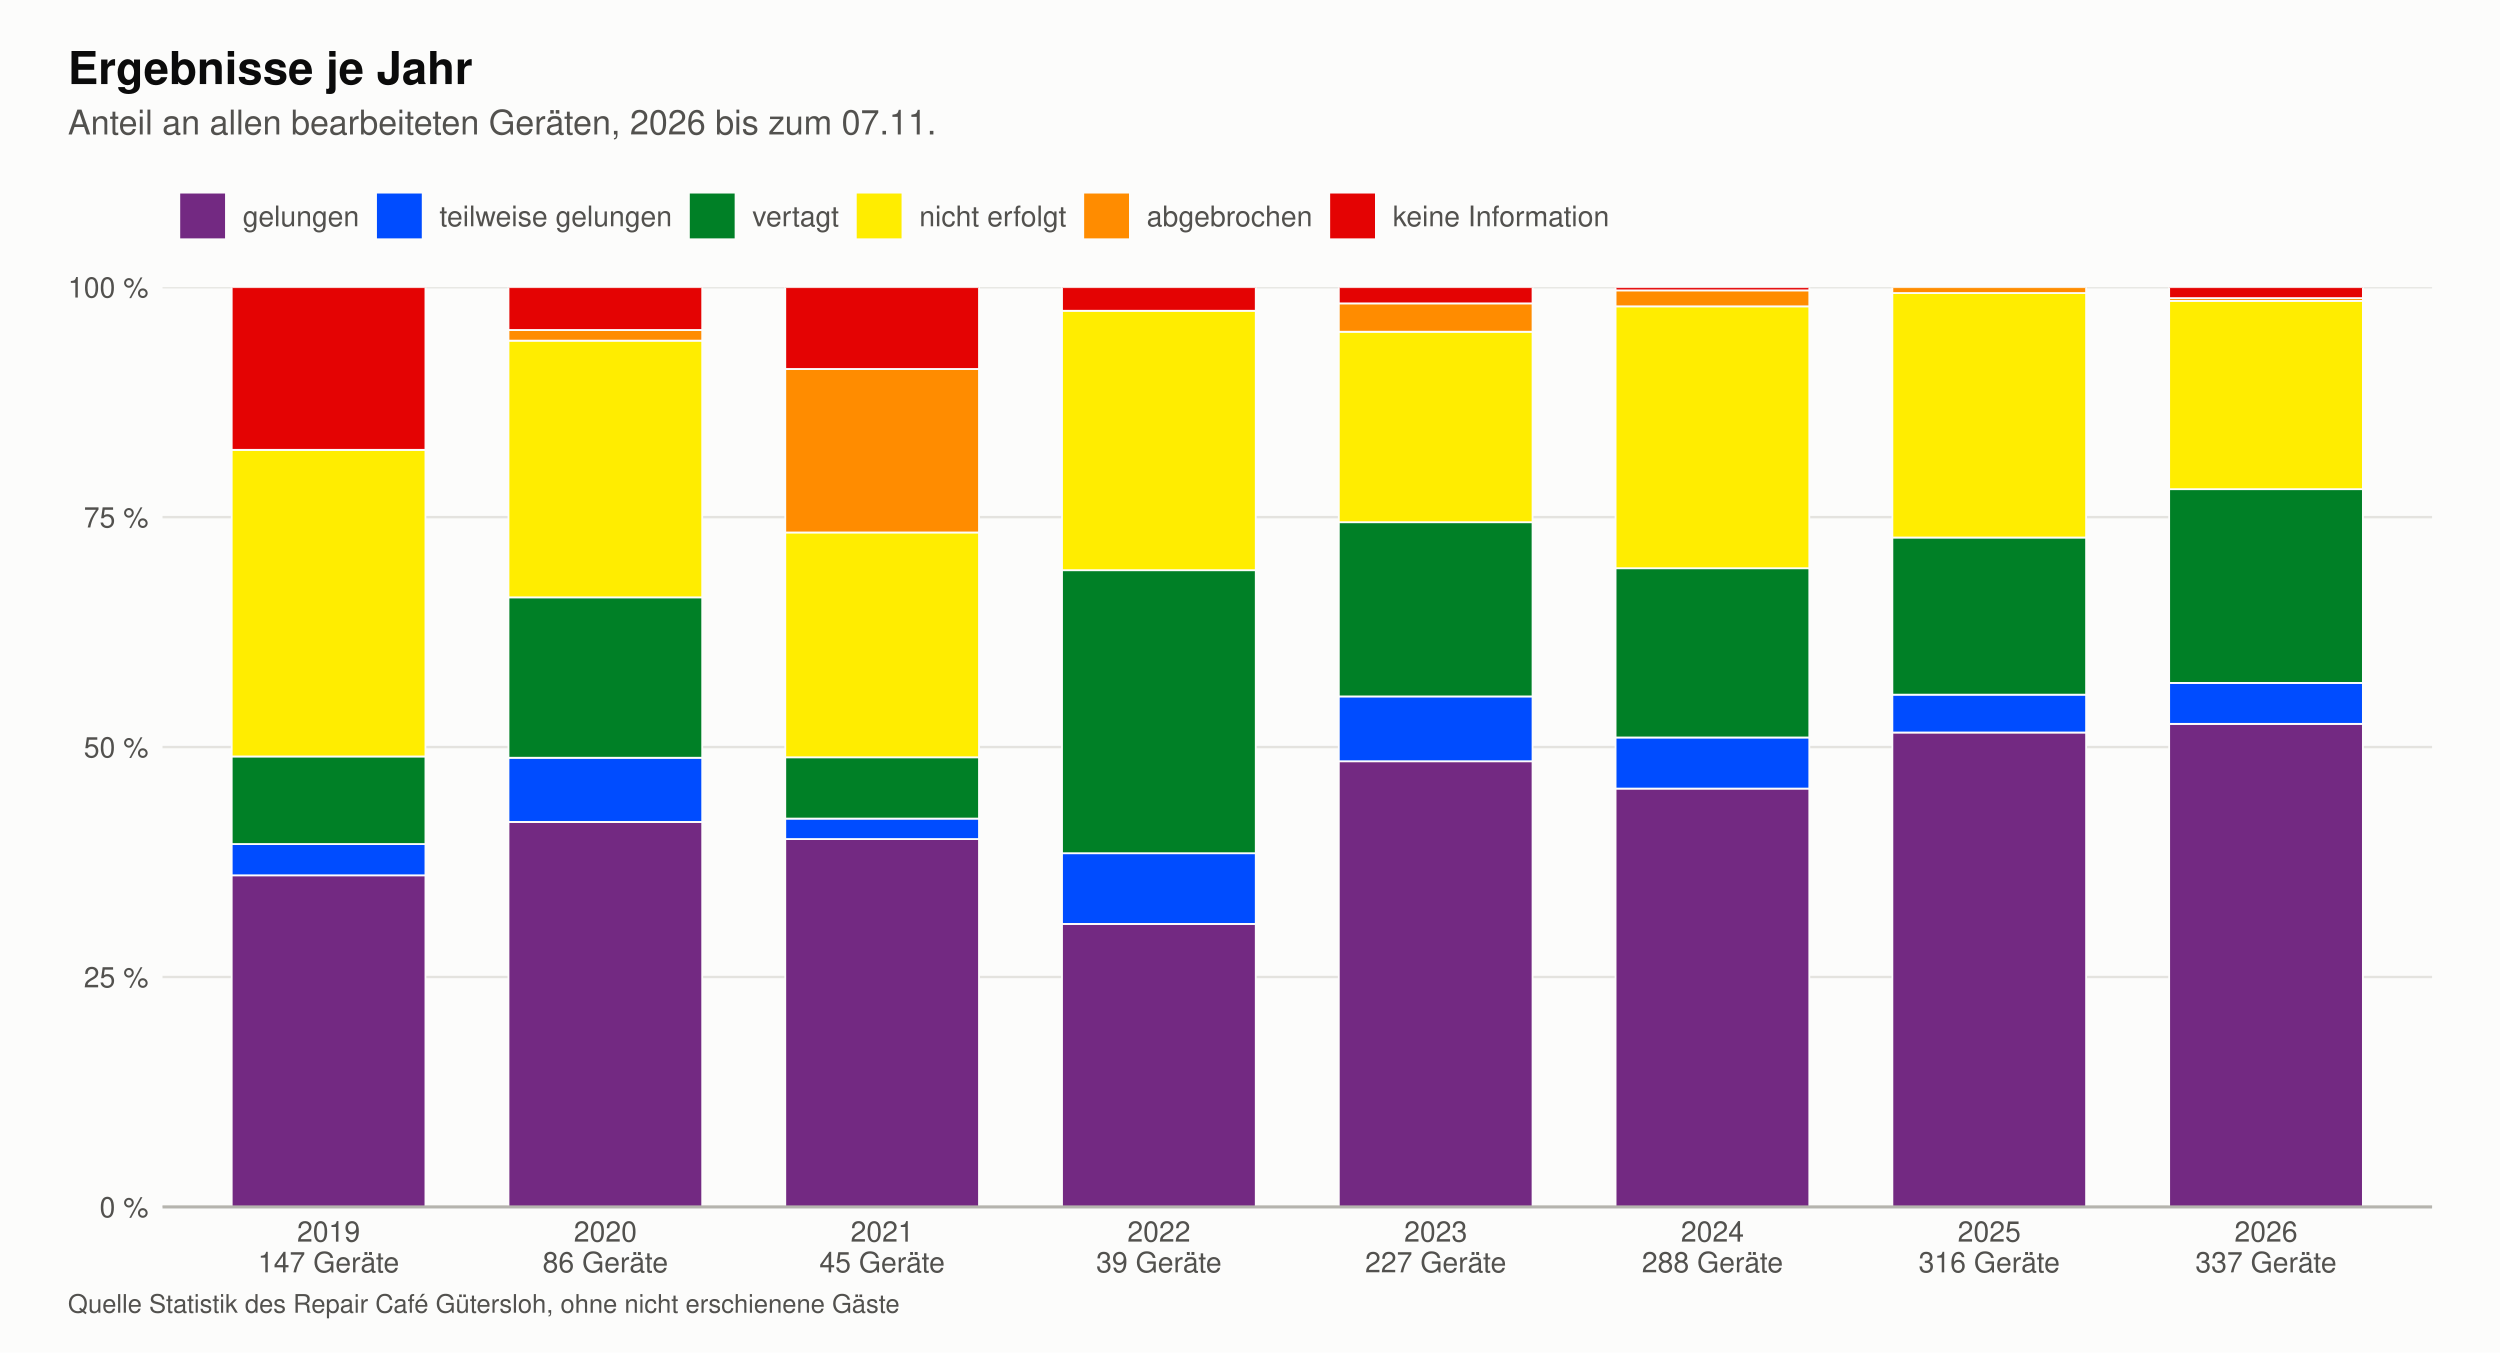
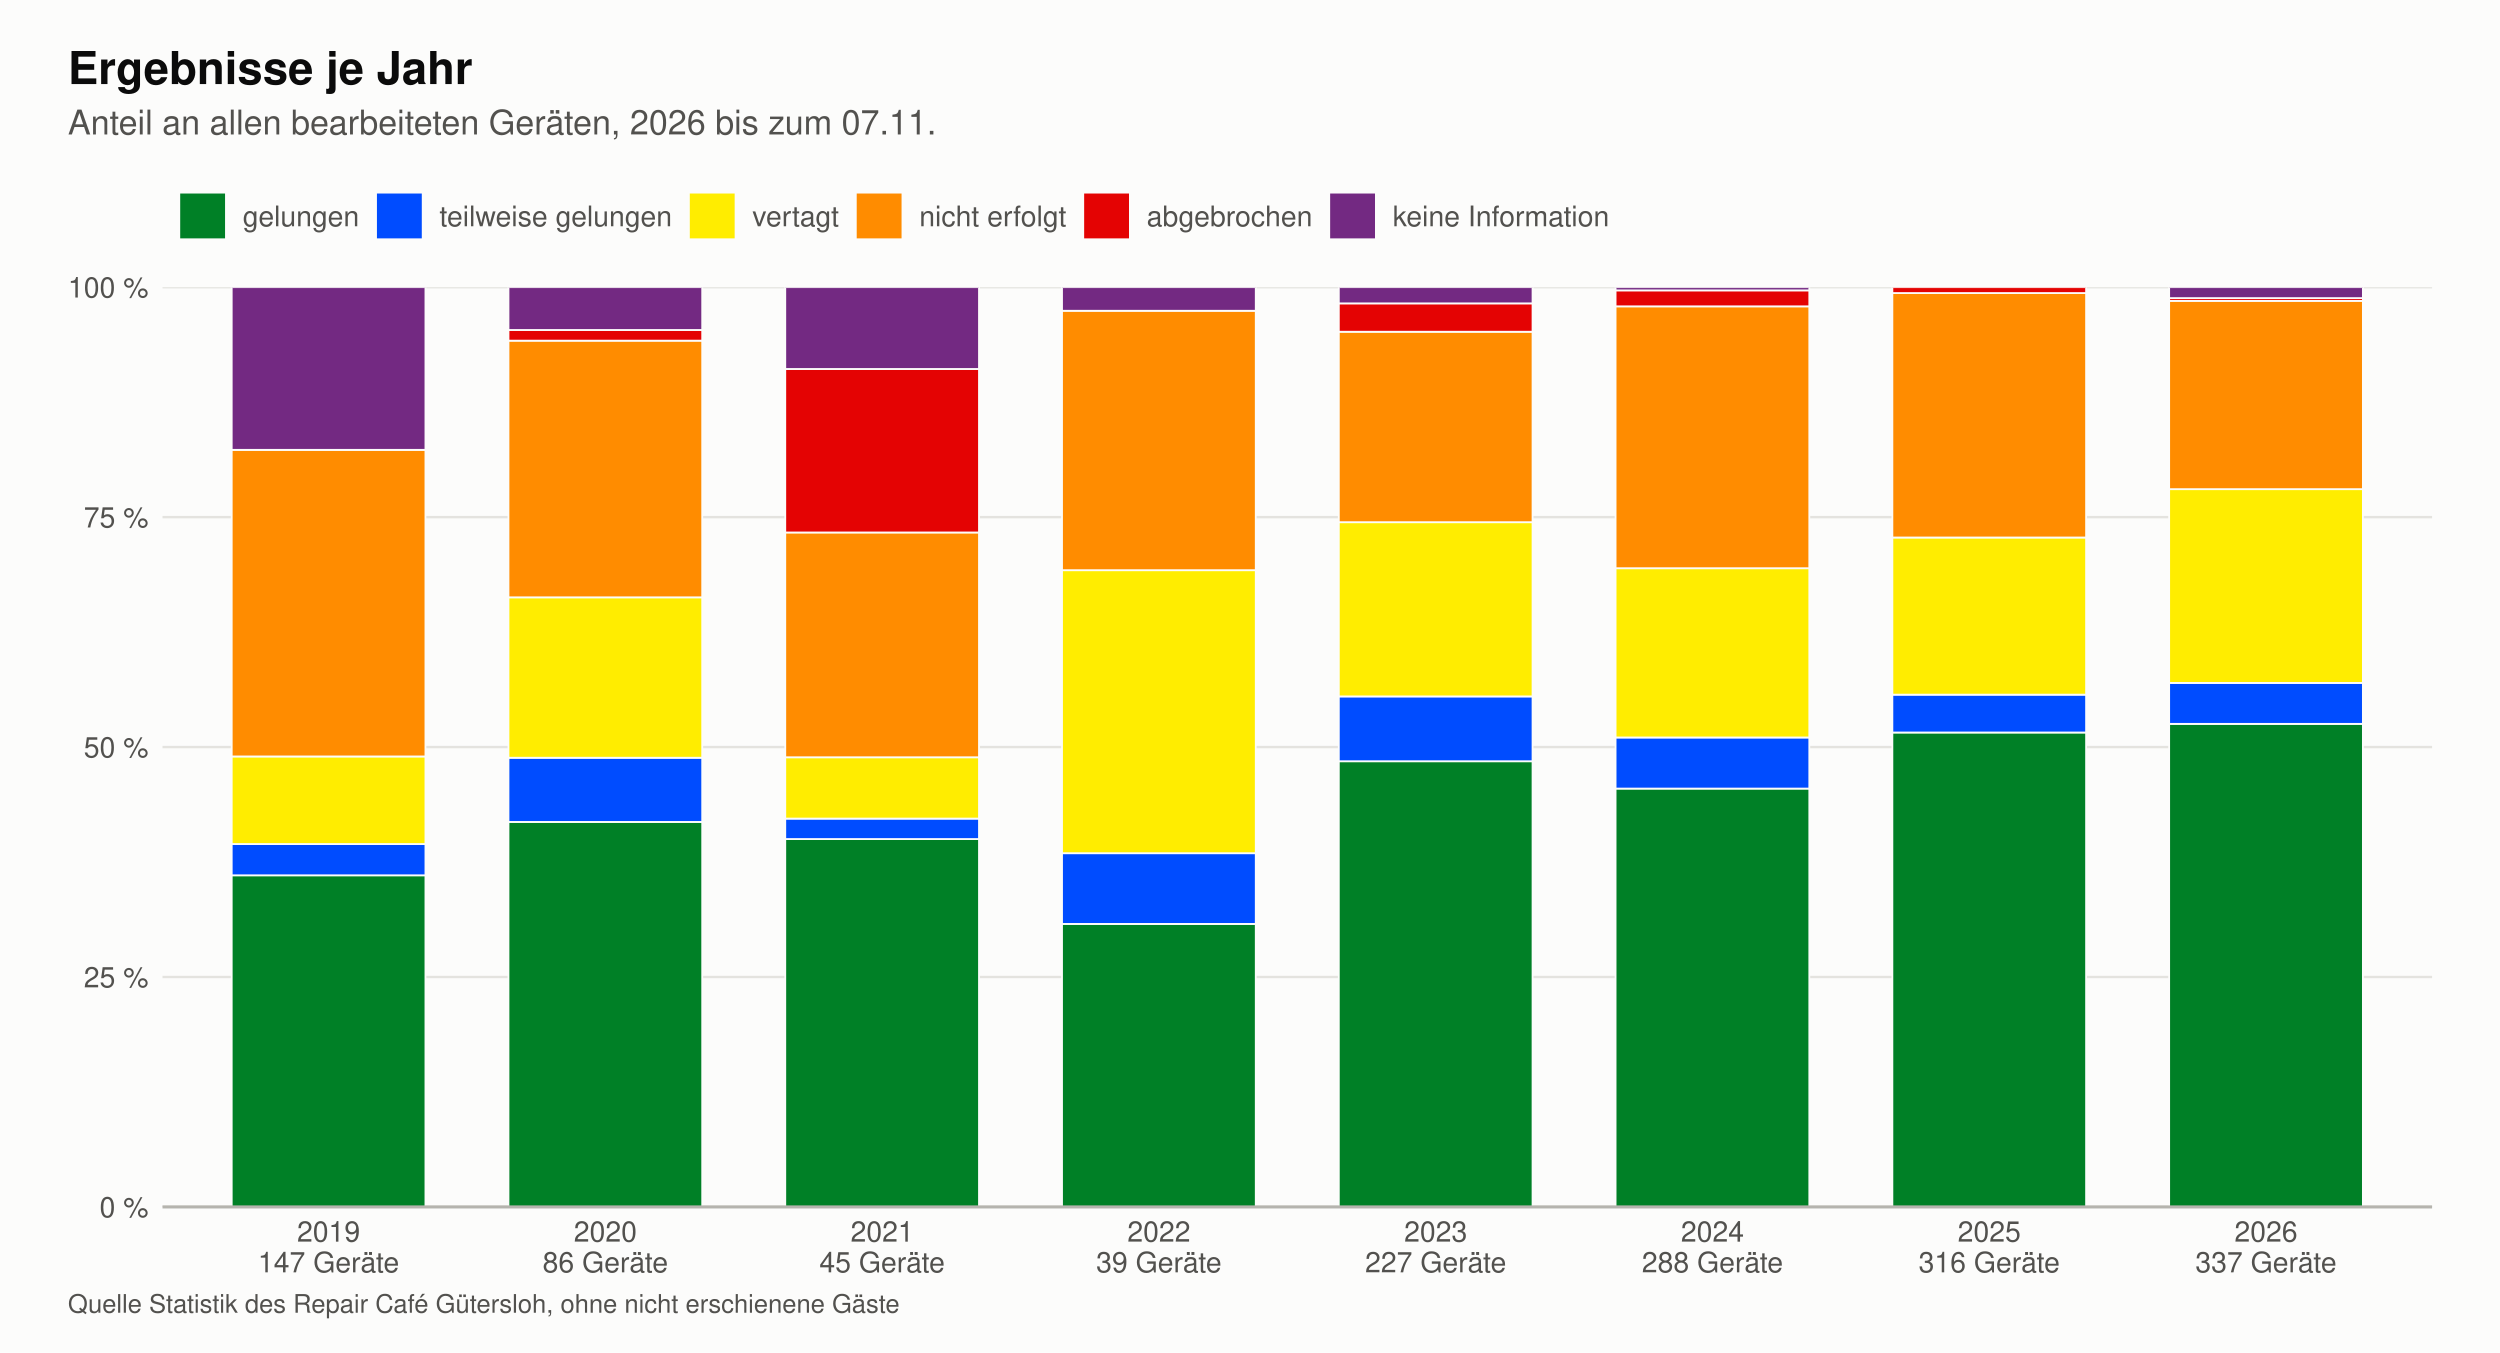
<svg xmlns="http://www.w3.org/2000/svg" width="880.00pt" height="476.00pt" viewBox="0 0 880.00 476.00">
  <g class="svglite">
    <defs>
      <style type="text/css">
    .svglite line, .svglite polyline, .svglite polygon, .svglite path, .svglite rect, .svglite circle {
      fill: none;
      stroke: #000000;
      stroke-linecap: round;
      stroke-linejoin: round;
      stroke-miterlimit: 10.00;
    }
    .svglite text {
      white-space: pre;
    }
    .svglite g.glyphgroup path {
      fill: inherit;
      stroke: none;
    }
  </style>
    </defs>
    <rect width="100%" height="100%" style="stroke: none; fill: #FCFCFB;" />
    <defs>
      <clipPath id="cpMC4wMHw4ODAuMDB8MC4wMHw0NzYuMDA=">
        <rect x="0.00" y="0.00" width="880.00" height="476.00" />
      </clipPath>
    </defs>
    <g clip-path="url(#cpMC4wMHw4ODAuMDB8MC4wMHw0NzYuMDA=)">
      <rect x="0.00" y="0.00" width="880.00" height="476.00" style="stroke-width: 1.07; stroke: none; fill: #FCFCFB;" />
    </g>
    <defs>
      <clipPath id="cpNTcuMjB8ODU2LjA5fDEwMS4wOXw0MjQuODQ=">
        <rect x="57.20" y="101.09" width="798.89" height="323.75" />
      </clipPath>
    </defs>
    <g clip-path="url(#cpNTcuMjB8ODU2LjA5fDEwMS4wOXw0MjQuODQ=)">
      <polyline points="57.20,424.84 856.09,424.84 " style="stroke-width: 0.85; stroke: #E4E3DF; stroke-linecap: butt;" />
      <polyline points="57.20,343.90 856.09,343.90 " style="stroke-width: 0.85; stroke: #E4E3DF; stroke-linecap: butt;" />
      <polyline points="57.20,262.97 856.09,262.97 " style="stroke-width: 0.85; stroke: #E4E3DF; stroke-linecap: butt;" />
      <polyline points="57.20,182.03 856.09,182.03 " style="stroke-width: 0.85; stroke: #E4E3DF; stroke-linecap: butt;" />
      <polyline points="57.20,101.09 856.09,101.09 " style="stroke-width: 0.85; stroke: #E4E3DF; stroke-linecap: butt;" />
-       <rect x="81.56" y="308.11" width="68.20" height="116.73" style="stroke-width: 0.64; stroke: #FCFCFB; stroke-linecap: butt; stroke-linejoin: miter; fill: #732982;" />
+       <rect x="81.56" y="308.11" width="68.20" height="116.73" style="stroke-width: 0.64; stroke: #FCFCFB; stroke-linecap: butt; stroke-linejoin: miter; fill: #008026;" />
      <rect x="81.56" y="297.10" width="68.20" height="11.01" style="stroke-width: 0.64; stroke: #FCFCFB; stroke-linecap: butt; stroke-linejoin: miter; fill: #004CFF;" />
-       <rect x="81.56" y="266.27" width="68.20" height="30.83" style="stroke-width: 0.64; stroke: #FCFCFB; stroke-linecap: butt; stroke-linejoin: miter; fill: #008026;" />
-       <rect x="81.56" y="158.35" width="68.20" height="107.92" style="stroke-width: 0.64; stroke: #FCFCFB; stroke-linecap: butt; stroke-linejoin: miter; fill: #FFED00;" />
-       <rect x="81.56" y="158.35" width="68.20" height="0.00" style="stroke-width: 0.64; stroke: #FCFCFB; stroke-linecap: butt; stroke-linejoin: miter; fill: #FF8C00;" />
-       <rect x="81.56" y="101.09" width="68.20" height="57.26" style="stroke-width: 0.64; stroke: #FCFCFB; stroke-linecap: butt; stroke-linejoin: miter; fill: #E40303;" />
-       <rect x="178.98" y="289.32" width="68.20" height="135.52" style="stroke-width: 0.64; stroke: #FCFCFB; stroke-linecap: butt; stroke-linejoin: miter; fill: #732982;" />
+       <rect x="81.56" y="266.27" width="68.20" height="30.83" style="stroke-width: 0.64; stroke: #FCFCFB; stroke-linecap: butt; stroke-linejoin: miter; fill: #FFED00;" />
+       <rect x="81.56" y="158.35" width="68.20" height="107.92" style="stroke-width: 0.64; stroke: #FCFCFB; stroke-linecap: butt; stroke-linejoin: miter; fill: #FF8C00;" />
+       <rect x="81.56" y="158.35" width="68.20" height="0.00" style="stroke-width: 0.64; stroke: #FCFCFB; stroke-linecap: butt; stroke-linejoin: miter; fill: #E40303;" />
+       <rect x="81.56" y="101.09" width="68.20" height="57.26" style="stroke-width: 0.64; stroke: #FCFCFB; stroke-linecap: butt; stroke-linejoin: miter; fill: #732982;" />
+       <rect x="178.98" y="289.32" width="68.20" height="135.52" style="stroke-width: 0.64; stroke: #FCFCFB; stroke-linecap: butt; stroke-linejoin: miter; fill: #008026;" />
      <rect x="178.98" y="266.73" width="68.20" height="22.59" style="stroke-width: 0.64; stroke: #FCFCFB; stroke-linecap: butt; stroke-linejoin: miter; fill: #004CFF;" />
-       <rect x="178.98" y="210.26" width="68.20" height="56.47" style="stroke-width: 0.64; stroke: #FCFCFB; stroke-linecap: butt; stroke-linejoin: miter; fill: #008026;" />
-       <rect x="178.98" y="119.91" width="68.20" height="90.35" style="stroke-width: 0.64; stroke: #FCFCFB; stroke-linecap: butt; stroke-linejoin: miter; fill: #FFED00;" />
-       <rect x="178.98" y="116.15" width="68.20" height="3.76" style="stroke-width: 0.64; stroke: #FCFCFB; stroke-linecap: butt; stroke-linejoin: miter; fill: #FF8C00;" />
-       <rect x="178.98" y="101.09" width="68.20" height="15.06" style="stroke-width: 0.64; stroke: #FCFCFB; stroke-linecap: butt; stroke-linejoin: miter; fill: #E40303;" />
-       <rect x="276.41" y="295.34" width="68.20" height="129.50" style="stroke-width: 0.64; stroke: #FCFCFB; stroke-linecap: butt; stroke-linejoin: miter; fill: #732982;" />
+       <rect x="178.98" y="210.26" width="68.20" height="56.47" style="stroke-width: 0.64; stroke: #FCFCFB; stroke-linecap: butt; stroke-linejoin: miter; fill: #FFED00;" />
+       <rect x="178.98" y="119.91" width="68.20" height="90.35" style="stroke-width: 0.64; stroke: #FCFCFB; stroke-linecap: butt; stroke-linejoin: miter; fill: #FF8C00;" />
+       <rect x="178.98" y="116.15" width="68.20" height="3.76" style="stroke-width: 0.64; stroke: #FCFCFB; stroke-linecap: butt; stroke-linejoin: miter; fill: #E40303;" />
+       <rect x="178.98" y="101.09" width="68.20" height="15.06" style="stroke-width: 0.64; stroke: #FCFCFB; stroke-linecap: butt; stroke-linejoin: miter; fill: #732982;" />
+       <rect x="276.41" y="295.34" width="68.20" height="129.50" style="stroke-width: 0.64; stroke: #FCFCFB; stroke-linecap: butt; stroke-linejoin: miter; fill: #008026;" />
      <rect x="276.41" y="288.15" width="68.20" height="7.19" style="stroke-width: 0.64; stroke: #FCFCFB; stroke-linecap: butt; stroke-linejoin: miter; fill: #004CFF;" />
-       <rect x="276.41" y="266.56" width="68.20" height="21.58" style="stroke-width: 0.64; stroke: #FCFCFB; stroke-linecap: butt; stroke-linejoin: miter; fill: #008026;" />
-       <rect x="276.41" y="187.42" width="68.20" height="79.14" style="stroke-width: 0.64; stroke: #FCFCFB; stroke-linecap: butt; stroke-linejoin: miter; fill: #FFED00;" />
-       <rect x="276.41" y="129.87" width="68.20" height="57.56" style="stroke-width: 0.64; stroke: #FCFCFB; stroke-linecap: butt; stroke-linejoin: miter; fill: #FF8C00;" />
-       <rect x="276.41" y="101.09" width="68.20" height="28.78" style="stroke-width: 0.64; stroke: #FCFCFB; stroke-linecap: butt; stroke-linejoin: miter; fill: #E40303;" />
-       <rect x="373.83" y="325.23" width="68.20" height="99.62" style="stroke-width: 0.64; stroke: #FCFCFB; stroke-linecap: butt; stroke-linejoin: miter; fill: #732982;" />
+       <rect x="276.41" y="266.56" width="68.20" height="21.58" style="stroke-width: 0.64; stroke: #FCFCFB; stroke-linecap: butt; stroke-linejoin: miter; fill: #FFED00;" />
+       <rect x="276.41" y="187.42" width="68.20" height="79.14" style="stroke-width: 0.64; stroke: #FCFCFB; stroke-linecap: butt; stroke-linejoin: miter; fill: #FF8C00;" />
+       <rect x="276.41" y="129.87" width="68.20" height="57.56" style="stroke-width: 0.64; stroke: #FCFCFB; stroke-linecap: butt; stroke-linejoin: miter; fill: #E40303;" />
+       <rect x="276.41" y="101.09" width="68.20" height="28.78" style="stroke-width: 0.64; stroke: #FCFCFB; stroke-linecap: butt; stroke-linejoin: miter; fill: #732982;" />
+       <rect x="373.83" y="325.23" width="68.20" height="99.62" style="stroke-width: 0.64; stroke: #FCFCFB; stroke-linecap: butt; stroke-linejoin: miter; fill: #008026;" />
      <rect x="373.83" y="300.32" width="68.20" height="24.90" style="stroke-width: 0.64; stroke: #FCFCFB; stroke-linecap: butt; stroke-linejoin: miter; fill: #004CFF;" />
-       <rect x="373.83" y="200.71" width="68.20" height="99.62" style="stroke-width: 0.64; stroke: #FCFCFB; stroke-linecap: butt; stroke-linejoin: miter; fill: #008026;" />
-       <rect x="373.83" y="109.39" width="68.20" height="91.31" style="stroke-width: 0.64; stroke: #FCFCFB; stroke-linecap: butt; stroke-linejoin: miter; fill: #FFED00;" />
-       <rect x="373.83" y="109.39" width="68.20" height="0.00" style="stroke-width: 0.64; stroke: #FCFCFB; stroke-linecap: butt; stroke-linejoin: miter; fill: #FF8C00;" />
-       <rect x="373.83" y="101.09" width="68.20" height="8.30" style="stroke-width: 0.64; stroke: #FCFCFB; stroke-linecap: butt; stroke-linejoin: miter; fill: #E40303;" />
-       <rect x="471.26" y="267.96" width="68.20" height="156.88" style="stroke-width: 0.64; stroke: #FCFCFB; stroke-linecap: butt; stroke-linejoin: miter; fill: #732982;" />
+       <rect x="373.83" y="200.71" width="68.20" height="99.62" style="stroke-width: 0.64; stroke: #FCFCFB; stroke-linecap: butt; stroke-linejoin: miter; fill: #FFED00;" />
+       <rect x="373.83" y="109.39" width="68.20" height="91.31" style="stroke-width: 0.64; stroke: #FCFCFB; stroke-linecap: butt; stroke-linejoin: miter; fill: #FF8C00;" />
+       <rect x="373.83" y="109.39" width="68.20" height="0.00" style="stroke-width: 0.64; stroke: #FCFCFB; stroke-linecap: butt; stroke-linejoin: miter; fill: #E40303;" />
+       <rect x="373.83" y="101.09" width="68.20" height="8.30" style="stroke-width: 0.64; stroke: #FCFCFB; stroke-linecap: butt; stroke-linejoin: miter; fill: #732982;" />
+       <rect x="471.26" y="267.96" width="68.20" height="156.88" style="stroke-width: 0.64; stroke: #FCFCFB; stroke-linecap: butt; stroke-linejoin: miter; fill: #008026;" />
      <rect x="471.26" y="245.14" width="68.20" height="22.82" style="stroke-width: 0.64; stroke: #FCFCFB; stroke-linecap: butt; stroke-linejoin: miter; fill: #004CFF;" />
-       <rect x="471.26" y="183.81" width="68.20" height="61.33" style="stroke-width: 0.64; stroke: #FCFCFB; stroke-linecap: butt; stroke-linejoin: miter; fill: #008026;" />
-       <rect x="471.26" y="116.78" width="68.20" height="67.03" style="stroke-width: 0.64; stroke: #FCFCFB; stroke-linecap: butt; stroke-linejoin: miter; fill: #FFED00;" />
-       <rect x="471.26" y="106.79" width="68.20" height="9.98" style="stroke-width: 0.64; stroke: #FCFCFB; stroke-linecap: butt; stroke-linejoin: miter; fill: #FF8C00;" />
-       <rect x="471.26" y="101.09" width="68.20" height="5.70" style="stroke-width: 0.64; stroke: #FCFCFB; stroke-linecap: butt; stroke-linejoin: miter; fill: #E40303;" />
-       <rect x="568.68" y="277.58" width="68.20" height="147.26" style="stroke-width: 0.64; stroke: #FCFCFB; stroke-linecap: butt; stroke-linejoin: miter; fill: #732982;" />
+       <rect x="471.26" y="183.81" width="68.20" height="61.33" style="stroke-width: 0.64; stroke: #FCFCFB; stroke-linecap: butt; stroke-linejoin: miter; fill: #FFED00;" />
+       <rect x="471.26" y="116.78" width="68.20" height="67.03" style="stroke-width: 0.64; stroke: #FCFCFB; stroke-linecap: butt; stroke-linejoin: miter; fill: #FF8C00;" />
+       <rect x="471.26" y="106.79" width="68.20" height="9.98" style="stroke-width: 0.64; stroke: #FCFCFB; stroke-linecap: butt; stroke-linejoin: miter; fill: #E40303;" />
+       <rect x="471.26" y="101.09" width="68.20" height="5.70" style="stroke-width: 0.64; stroke: #FCFCFB; stroke-linecap: butt; stroke-linejoin: miter; fill: #732982;" />
+       <rect x="568.68" y="277.58" width="68.20" height="147.26" style="stroke-width: 0.64; stroke: #FCFCFB; stroke-linecap: butt; stroke-linejoin: miter; fill: #008026;" />
      <rect x="568.68" y="259.59" width="68.20" height="17.99" style="stroke-width: 0.64; stroke: #FCFCFB; stroke-linecap: butt; stroke-linejoin: miter; fill: #004CFF;" />
-       <rect x="568.68" y="200.01" width="68.20" height="59.58" style="stroke-width: 0.64; stroke: #FCFCFB; stroke-linecap: butt; stroke-linejoin: miter; fill: #008026;" />
-       <rect x="568.68" y="107.83" width="68.20" height="92.18" style="stroke-width: 0.64; stroke: #FCFCFB; stroke-linecap: butt; stroke-linejoin: miter; fill: #FFED00;" />
-       <rect x="568.68" y="102.21" width="68.20" height="5.62" style="stroke-width: 0.64; stroke: #FCFCFB; stroke-linecap: butt; stroke-linejoin: miter; fill: #FF8C00;" />
-       <rect x="568.68" y="101.09" width="68.20" height="1.12" style="stroke-width: 0.64; stroke: #FCFCFB; stroke-linecap: butt; stroke-linejoin: miter; fill: #E40303;" />
-       <rect x="666.11" y="257.84" width="68.20" height="167.00" style="stroke-width: 0.64; stroke: #FCFCFB; stroke-linecap: butt; stroke-linejoin: miter; fill: #732982;" />
+       <rect x="568.68" y="200.01" width="68.20" height="59.58" style="stroke-width: 0.64; stroke: #FCFCFB; stroke-linecap: butt; stroke-linejoin: miter; fill: #FFED00;" />
+       <rect x="568.68" y="107.83" width="68.20" height="92.18" style="stroke-width: 0.64; stroke: #FCFCFB; stroke-linecap: butt; stroke-linejoin: miter; fill: #FF8C00;" />
+       <rect x="568.68" y="102.21" width="68.20" height="5.62" style="stroke-width: 0.64; stroke: #FCFCFB; stroke-linecap: butt; stroke-linejoin: miter; fill: #E40303;" />
+       <rect x="568.68" y="101.09" width="68.20" height="1.12" style="stroke-width: 0.64; stroke: #FCFCFB; stroke-linecap: butt; stroke-linejoin: miter; fill: #732982;" />
+       <rect x="666.11" y="257.84" width="68.20" height="167.00" style="stroke-width: 0.64; stroke: #FCFCFB; stroke-linecap: butt; stroke-linejoin: miter; fill: #008026;" />
      <rect x="666.11" y="244.52" width="68.20" height="13.32" style="stroke-width: 0.64; stroke: #FCFCFB; stroke-linecap: butt; stroke-linejoin: miter; fill: #004CFF;" />
-       <rect x="666.11" y="189.20" width="68.20" height="55.32" style="stroke-width: 0.64; stroke: #FCFCFB; stroke-linecap: butt; stroke-linejoin: miter; fill: #008026;" />
-       <rect x="666.11" y="103.14" width="68.20" height="86.06" style="stroke-width: 0.64; stroke: #FCFCFB; stroke-linecap: butt; stroke-linejoin: miter; fill: #FFED00;" />
-       <rect x="666.11" y="101.09" width="68.20" height="2.05" style="stroke-width: 0.64; stroke: #FCFCFB; stroke-linecap: butt; stroke-linejoin: miter; fill: #FF8C00;" />
-       <rect x="666.11" y="101.09" width="68.20" height="0.00" style="stroke-width: 0.64; stroke: #FCFCFB; stroke-linecap: butt; stroke-linejoin: miter; fill: #E40303;" />
-       <rect x="763.54" y="254.80" width="68.20" height="170.04" style="stroke-width: 0.64; stroke: #FCFCFB; stroke-linecap: butt; stroke-linejoin: miter; fill: #732982;" />
+       <rect x="666.11" y="189.20" width="68.20" height="55.32" style="stroke-width: 0.64; stroke: #FCFCFB; stroke-linecap: butt; stroke-linejoin: miter; fill: #FFED00;" />
+       <rect x="666.11" y="103.14" width="68.20" height="86.06" style="stroke-width: 0.64; stroke: #FCFCFB; stroke-linecap: butt; stroke-linejoin: miter; fill: #FF8C00;" />
+       <rect x="666.11" y="101.09" width="68.20" height="2.05" style="stroke-width: 0.64; stroke: #FCFCFB; stroke-linecap: butt; stroke-linejoin: miter; fill: #E40303;" />
+       <rect x="666.11" y="101.09" width="68.20" height="0.00" style="stroke-width: 0.64; stroke: #FCFCFB; stroke-linecap: butt; stroke-linejoin: miter; fill: #732982;" />
+       <rect x="763.54" y="254.80" width="68.20" height="170.04" style="stroke-width: 0.64; stroke: #FCFCFB; stroke-linecap: butt; stroke-linejoin: miter; fill: #008026;" />
      <rect x="763.54" y="240.39" width="68.20" height="14.41" style="stroke-width: 0.64; stroke: #FCFCFB; stroke-linecap: butt; stroke-linejoin: miter; fill: #004CFF;" />
-       <rect x="763.54" y="172.18" width="68.20" height="68.21" style="stroke-width: 0.64; stroke: #FCFCFB; stroke-linecap: butt; stroke-linejoin: miter; fill: #008026;" />
-       <rect x="763.54" y="105.89" width="68.20" height="66.29" style="stroke-width: 0.64; stroke: #FCFCFB; stroke-linecap: butt; stroke-linejoin: miter; fill: #FFED00;" />
-       <rect x="763.54" y="104.93" width="68.20" height="0.96" style="stroke-width: 0.64; stroke: #FCFCFB; stroke-linecap: butt; stroke-linejoin: miter; fill: #FF8C00;" />
-       <rect x="763.54" y="101.09" width="68.20" height="3.84" style="stroke-width: 0.64; stroke: #FCFCFB; stroke-linecap: butt; stroke-linejoin: miter; fill: #E40303;" />
+       <rect x="763.54" y="172.18" width="68.20" height="68.21" style="stroke-width: 0.64; stroke: #FCFCFB; stroke-linecap: butt; stroke-linejoin: miter; fill: #FFED00;" />
+       <rect x="763.54" y="105.89" width="68.20" height="66.29" style="stroke-width: 0.64; stroke: #FCFCFB; stroke-linecap: butt; stroke-linejoin: miter; fill: #FF8C00;" />
+       <rect x="763.54" y="104.93" width="68.20" height="0.96" style="stroke-width: 0.64; stroke: #FCFCFB; stroke-linecap: butt; stroke-linejoin: miter; fill: #E40303;" />
+       <rect x="763.54" y="101.09" width="68.20" height="3.84" style="stroke-width: 0.64; stroke: #FCFCFB; stroke-linecap: butt; stroke-linejoin: miter; fill: #732982;" />
    </g>
    <g clip-path="url(#cpMC4wMHw4ODAuMDB8MC4wMHw0NzYuMDA=)">
      <text x="52.27" y="428.48" text-anchor="end" style="font-size: 10.00px;fill: #52514E; font-family: &quot;Nimbus Sans&quot;;" textLength="17.23px" lengthAdjust="spacingAndGlyphs">0 %</text>
      <text x="52.27" y="347.55" text-anchor="end" style="font-size: 10.00px;fill: #52514E; font-family: &quot;Nimbus Sans&quot;;" textLength="22.80px" lengthAdjust="spacingAndGlyphs">25 %</text>
      <text x="52.27" y="266.61" text-anchor="end" style="font-size: 10.00px;fill: #52514E; font-family: &quot;Nimbus Sans&quot;;" textLength="22.80px" lengthAdjust="spacingAndGlyphs">50 %</text>
      <text x="52.27" y="185.67" text-anchor="end" style="font-size: 10.00px;fill: #52514E; font-family: &quot;Nimbus Sans&quot;;" textLength="22.80px" lengthAdjust="spacingAndGlyphs">75 %</text>
      <text x="52.27" y="104.73" text-anchor="end" style="font-size: 10.00px;fill: #52514E; font-family: &quot;Nimbus Sans&quot;;" textLength="28.36px" lengthAdjust="spacingAndGlyphs">100 %</text>
      <polyline points="57.20,424.84 856.09,424.84 " style="stroke-width: 1.07; stroke: #B5B4AE; stroke-linecap: butt;" />
      <text x="115.66" y="437.06" text-anchor="middle" style="font-size: 10.00px;fill: #52514E; font-family: &quot;Nimbus Sans&quot;;" textLength="22.25px" lengthAdjust="spacingAndGlyphs">2019</text>
      <text x="115.66" y="447.86" text-anchor="middle" style="font-size: 10.00px;fill: #52514E; font-family: &quot;Nimbus Sans&quot;;" textLength="49.75px" lengthAdjust="spacingAndGlyphs">147 Geräte</text>
      <text x="213.08" y="437.06" text-anchor="middle" style="font-size: 10.00px;fill: #52514E; font-family: &quot;Nimbus Sans&quot;;" textLength="22.25px" lengthAdjust="spacingAndGlyphs">2020</text>
      <text x="213.08" y="447.86" text-anchor="middle" style="font-size: 10.00px;fill: #52514E; font-family: &quot;Nimbus Sans&quot;;" textLength="44.19px" lengthAdjust="spacingAndGlyphs">86 Geräte</text>
      <text x="310.51" y="437.06" text-anchor="middle" style="font-size: 10.00px;fill: #52514E; font-family: &quot;Nimbus Sans&quot;;" textLength="22.25px" lengthAdjust="spacingAndGlyphs">2021</text>
      <text x="310.51" y="447.86" text-anchor="middle" style="font-size: 10.00px;fill: #52514E; font-family: &quot;Nimbus Sans&quot;;" textLength="44.19px" lengthAdjust="spacingAndGlyphs">45 Geräte</text>
      <text x="407.93" y="437.06" text-anchor="middle" style="font-size: 10.00px;fill: #52514E; font-family: &quot;Nimbus Sans&quot;;" textLength="22.25px" lengthAdjust="spacingAndGlyphs">2022</text>
      <text x="407.93" y="447.86" text-anchor="middle" style="font-size: 10.00px;fill: #52514E; font-family: &quot;Nimbus Sans&quot;;" textLength="44.19px" lengthAdjust="spacingAndGlyphs">39 Geräte</text>
      <text x="505.36" y="437.06" text-anchor="middle" style="font-size: 10.00px;fill: #52514E; font-family: &quot;Nimbus Sans&quot;;" textLength="22.25px" lengthAdjust="spacingAndGlyphs">2023</text>
      <text x="505.36" y="447.86" text-anchor="middle" style="font-size: 10.00px;fill: #52514E; font-family: &quot;Nimbus Sans&quot;;" textLength="49.75px" lengthAdjust="spacingAndGlyphs">227 Geräte</text>
      <text x="602.78" y="437.06" text-anchor="middle" style="font-size: 10.00px;fill: #52514E; font-family: &quot;Nimbus Sans&quot;;" textLength="22.25px" lengthAdjust="spacingAndGlyphs">2024</text>
      <text x="602.78" y="447.86" text-anchor="middle" style="font-size: 10.00px;fill: #52514E; font-family: &quot;Nimbus Sans&quot;;" textLength="49.75px" lengthAdjust="spacingAndGlyphs">288 Geräte</text>
      <text x="700.21" y="437.06" text-anchor="middle" style="font-size: 10.00px;fill: #52514E; font-family: &quot;Nimbus Sans&quot;;" textLength="22.25px" lengthAdjust="spacingAndGlyphs">2025</text>
      <text x="700.21" y="447.86" text-anchor="middle" style="font-size: 10.00px;fill: #52514E; font-family: &quot;Nimbus Sans&quot;;" textLength="49.75px" lengthAdjust="spacingAndGlyphs">316 Geräte</text>
      <text x="797.63" y="437.06" text-anchor="middle" style="font-size: 10.00px;fill: #52514E; font-family: &quot;Nimbus Sans&quot;;" textLength="22.25px" lengthAdjust="spacingAndGlyphs">2026</text>
      <text x="797.63" y="447.86" text-anchor="middle" style="font-size: 10.00px;fill: #52514E; font-family: &quot;Nimbus Sans&quot;;" textLength="49.75px" lengthAdjust="spacingAndGlyphs">337 Geräte</text>
-       <rect x="63.11" y="67.80" width="16.43" height="16.43" style="stroke-width: 0.64; stroke: #FCFCFB; stroke-linecap: butt; stroke-linejoin: miter; fill: #732982;" />
+       <rect x="63.11" y="67.80" width="16.43" height="16.43" style="stroke-width: 0.64; stroke: #FCFCFB; stroke-linecap: butt; stroke-linejoin: miter; fill: #008026;" />
      <rect x="132.36" y="67.80" width="16.43" height="16.43" style="stroke-width: 0.64; stroke: #FCFCFB; stroke-linecap: butt; stroke-linejoin: miter; fill: #004CFF;" />
-       <rect x="242.49" y="67.80" width="16.43" height="16.43" style="stroke-width: 0.64; stroke: #FCFCFB; stroke-linecap: butt; stroke-linejoin: miter; fill: #008026;" />
-       <rect x="301.24" y="67.80" width="16.43" height="16.43" style="stroke-width: 0.64; stroke: #FCFCFB; stroke-linecap: butt; stroke-linejoin: miter; fill: #FFED00;" />
-       <rect x="381.30" y="67.80" width="16.43" height="16.43" style="stroke-width: 0.64; stroke: #FCFCFB; stroke-linecap: butt; stroke-linejoin: miter; fill: #FF8C00;" />
-       <rect x="467.89" y="67.80" width="16.43" height="16.43" style="stroke-width: 0.64; stroke: #FCFCFB; stroke-linecap: butt; stroke-linejoin: miter; fill: #E40303;" />
+       <rect x="242.49" y="67.80" width="16.43" height="16.43" style="stroke-width: 0.64; stroke: #FCFCFB; stroke-linecap: butt; stroke-linejoin: miter; fill: #FFED00;" />
+       <rect x="301.24" y="67.80" width="16.43" height="16.43" style="stroke-width: 0.64; stroke: #FCFCFB; stroke-linecap: butt; stroke-linejoin: miter; fill: #FF8C00;" />
+       <rect x="381.30" y="67.80" width="16.43" height="16.43" style="stroke-width: 0.64; stroke: #FCFCFB; stroke-linecap: butt; stroke-linejoin: miter; fill: #E40303;" />
+       <rect x="467.89" y="67.80" width="16.43" height="16.43" style="stroke-width: 0.64; stroke: #FCFCFB; stroke-linecap: butt; stroke-linejoin: miter; fill: #732982;" />
      <text x="85.44" y="79.65" style="font-size: 10.00px;fill: #52514E; font-family: &quot;Nimbus Sans&quot;;" textLength="41.02px" lengthAdjust="spacingAndGlyphs">gelungen</text>
      <text x="154.69" y="79.65" style="font-size: 10.00px;fill: #52514E; font-family: &quot;Nimbus Sans&quot;;" textLength="81.89px" lengthAdjust="spacingAndGlyphs">teilweise gelungen</text>
      <text x="264.82" y="79.65" style="font-size: 10.00px;fill: #52514E; font-family: &quot;Nimbus Sans&quot;;" textLength="30.52px" lengthAdjust="spacingAndGlyphs">vertagt</text>
      <text x="323.58" y="79.65" style="font-size: 10.00px;fill: #52514E; font-family: &quot;Nimbus Sans&quot;;" textLength="51.81px" lengthAdjust="spacingAndGlyphs">nicht erfolgt</text>
      <text x="403.63" y="79.65" style="font-size: 10.00px;fill: #52514E; font-family: &quot;Nimbus Sans&quot;;" textLength="58.36px" lengthAdjust="spacingAndGlyphs">abgebrochen</text>
      <text x="490.23" y="79.65" style="font-size: 10.00px;fill: #52514E; font-family: &quot;Nimbus Sans&quot;;" textLength="76.27px" lengthAdjust="spacingAndGlyphs">keine Information</text>
      <text x="23.91" y="47.32" style="font-size: 12.00px;fill: #52514E; font-family: &quot;Nimbus Sans&quot;;" textLength="305.77px" lengthAdjust="spacingAndGlyphs">Anteil an allen bearbeiteten Geräten, 2026 bis zum 07.11.</text>
      <text x="23.91" y="29.60" style="font-size: 16.00px; font-weight: bold;fill: #0B0B0B; font-family: &quot;Nimbus Sans&quot;;" textLength="142.42px" lengthAdjust="spacingAndGlyphs">Ergebnisse je Jahr</text>
      <text x="23.91" y="462.08" style="font-size: 9.00px;fill: #52514E; font-family: &quot;Nimbus Sans&quot;;" textLength="292.66px" lengthAdjust="spacingAndGlyphs">Quelle Statistik des Repair Café Gütersloh, ohne nicht erschienene Gäste</text>
    </g>
  </g>
</svg>
